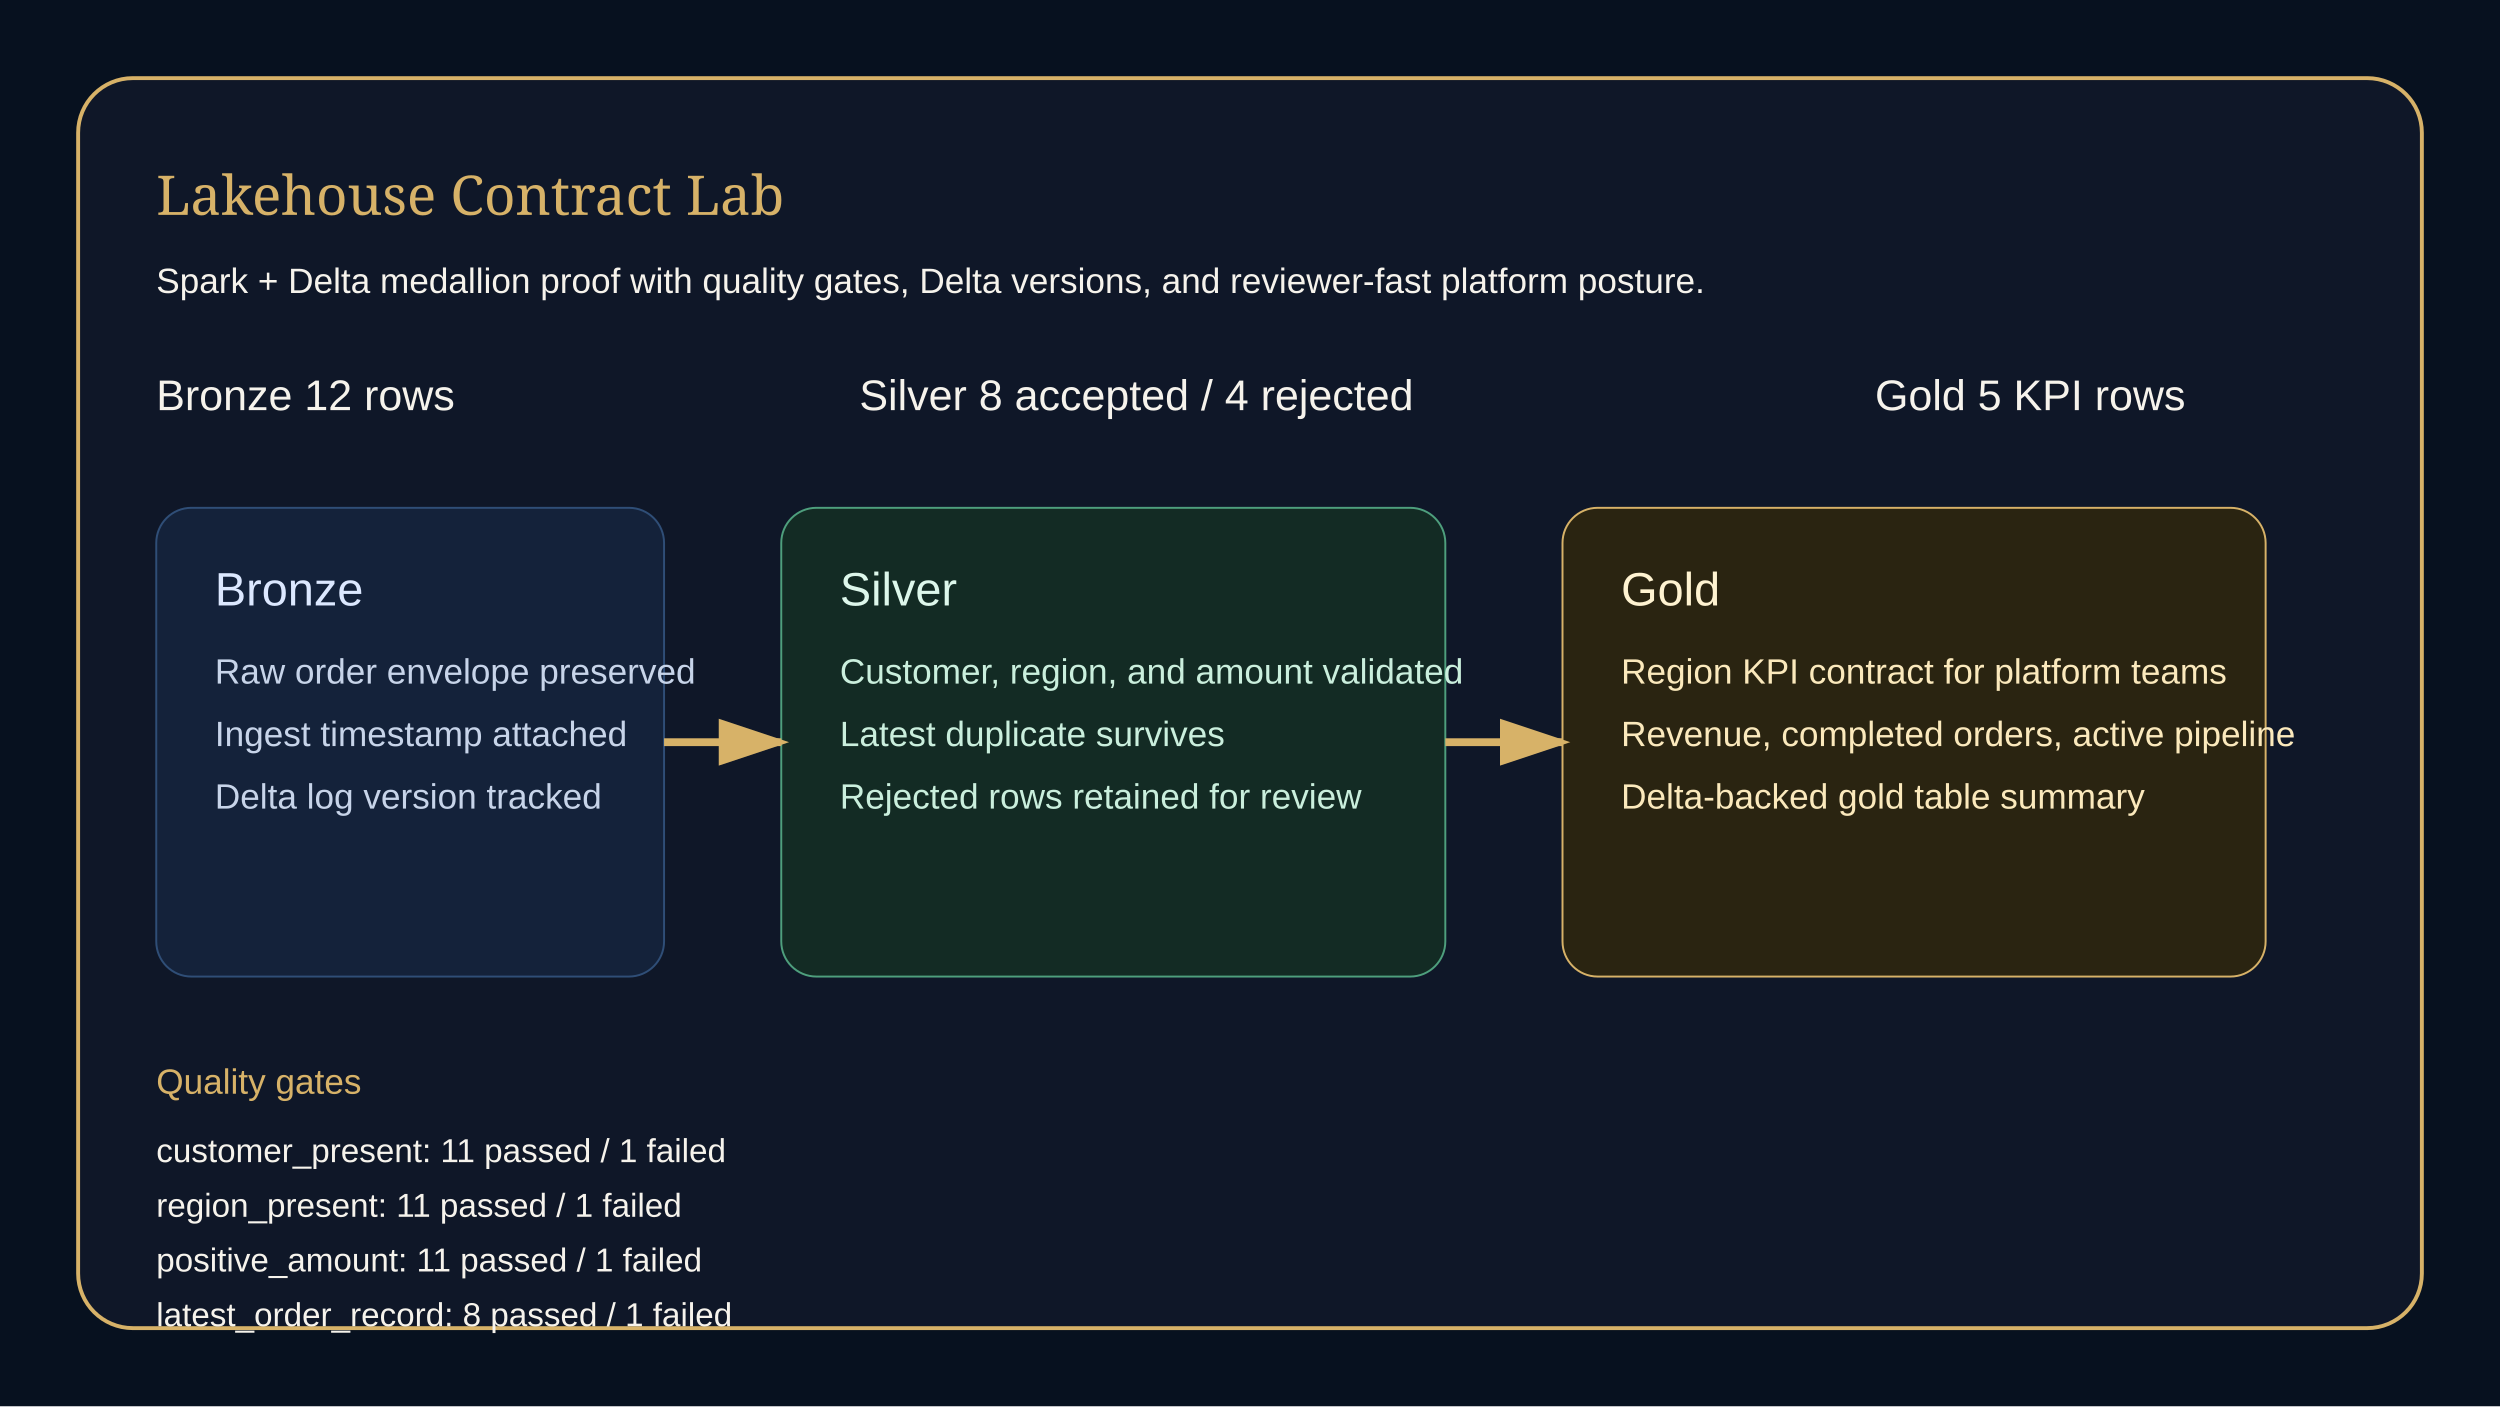
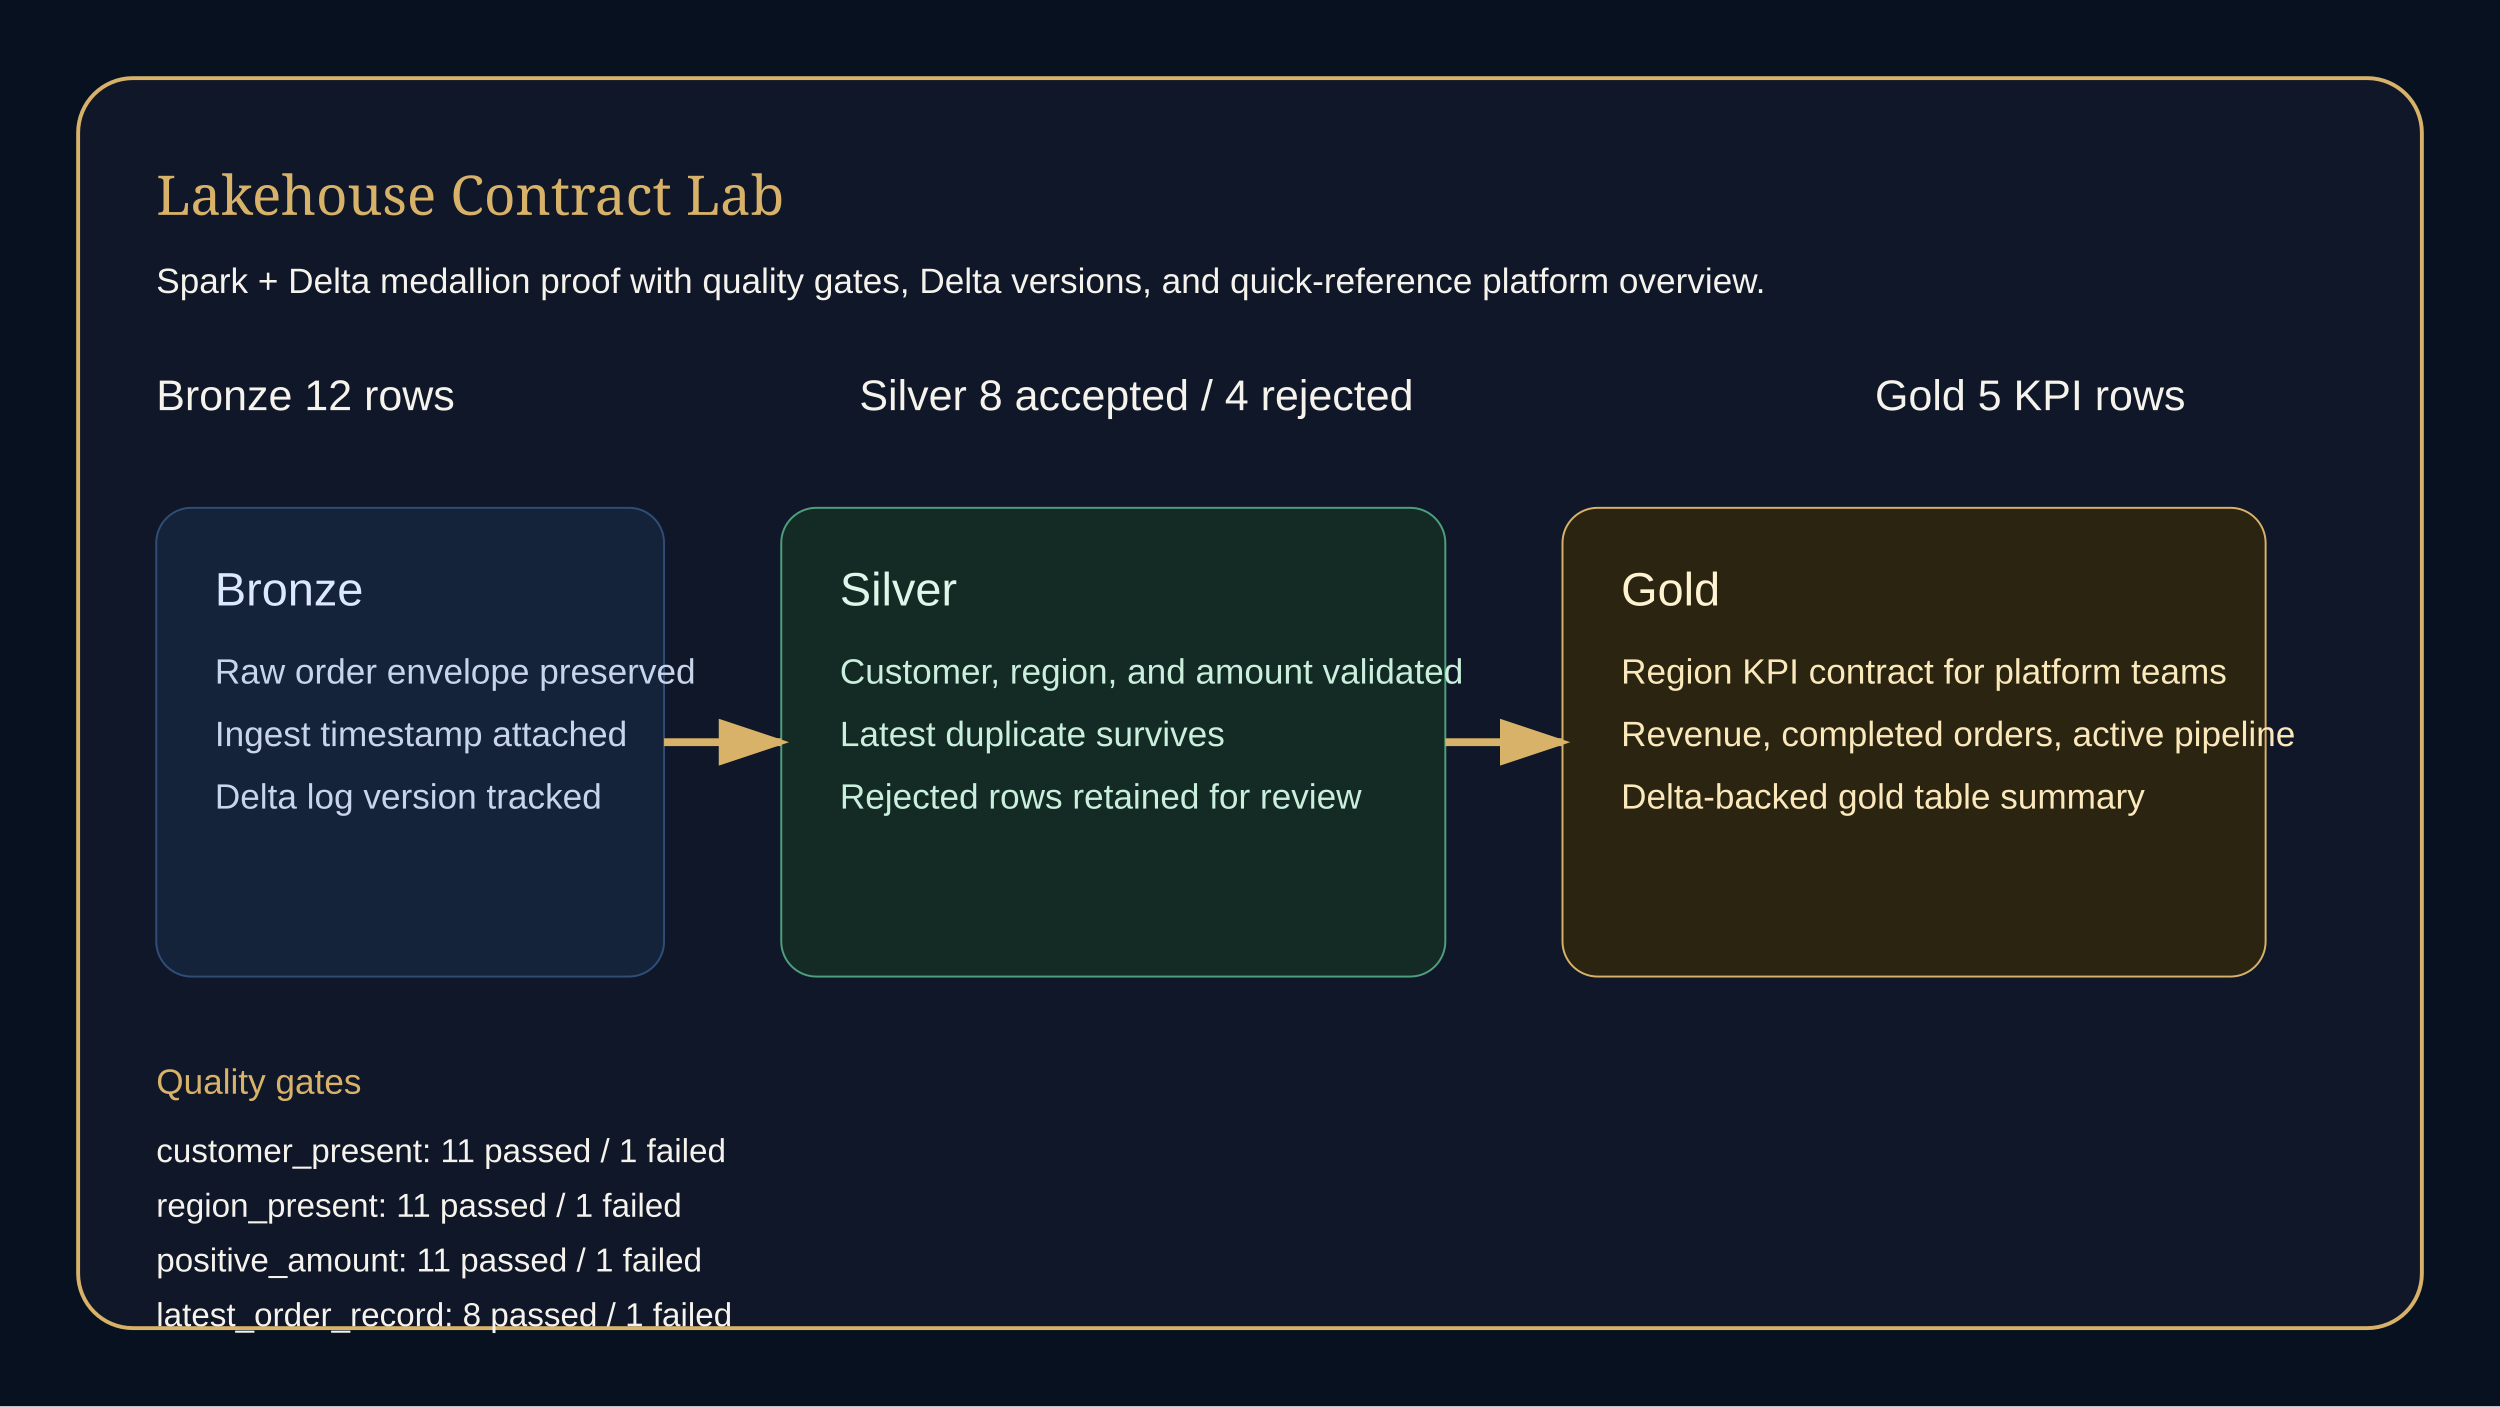
<svg xmlns="http://www.w3.org/2000/svg" width="1280" height="720" viewBox="0 0 1280 720">
  <rect width="1280" height="720" fill="#07111f" />
  <rect x="40" y="40" width="1200" height="640" rx="28" fill="#0f1728" stroke="#d7b268" stroke-width="2" />
  <text x="80" y="110" fill="#d7b268" font-family="Georgia,serif" font-size="28">Lakehouse Contract Lab</text>
-   <text x="80" y="150" fill="#f6f3ec" font-family="Arial,sans-serif" font-size="18">Spark + Delta medallion proof with quality gates, Delta versions, and reviewer-fast platform posture.</text>
+   <text x="80" y="150" fill="#f6f3ec" font-family="Arial,sans-serif" font-size="18">Spark + Delta medallion proof with quality gates, Delta versions, and quick-reference platform overview.</text>
  <text x="80" y="210" fill="#f6f3ec" font-family="Arial,sans-serif" font-size="22">Bronze 12 rows</text>
  <text x="440" y="210" fill="#f6f3ec" font-family="Arial,sans-serif" font-size="22">Silver 8 accepted / 4 rejected</text>
  <text x="960" y="210" fill="#f6f3ec" font-family="Arial,sans-serif" font-size="22">Gold 5 KPI rows</text>
  <rect x="80" y="260" width="260" height="240" rx="18" fill="#14223a" stroke="#2f4e77" />
  <rect x="400" y="260" width="340" height="240" rx="18" fill="#132b24" stroke="#4e9f7d" />
  <rect x="800" y="260" width="360" height="240" rx="18" fill="#2a2411" stroke="#d7b268" />
  <text x="110" y="310" fill="#dce8ff" font-family="Arial,sans-serif" font-size="24">Bronze</text>
  <text x="430" y="310" fill="#ddf7eb" font-family="Arial,sans-serif" font-size="24">Silver</text>
  <text x="830" y="310" fill="#fff3d1" font-family="Arial,sans-serif" font-size="24">Gold</text>
  <text x="110" y="350" fill="#c7d4e9" font-family="Arial,sans-serif" font-size="18">Raw order envelope preserved</text>
  <text x="110" y="382" fill="#c7d4e9" font-family="Arial,sans-serif" font-size="18">Ingest timestamp attached</text>
  <text x="110" y="414" fill="#c7d4e9" font-family="Arial,sans-serif" font-size="18">Delta log version tracked</text>
  <text x="430" y="350" fill="#caefdd" font-family="Arial,sans-serif" font-size="18">Customer, region, and amount validated</text>
  <text x="430" y="382" fill="#caefdd" font-family="Arial,sans-serif" font-size="18">Latest duplicate survives</text>
  <text x="430" y="414" fill="#caefdd" font-family="Arial,sans-serif" font-size="18">Rejected rows retained for review</text>
  <text x="830" y="350" fill="#fbe9bc" font-family="Arial,sans-serif" font-size="18">Region KPI contract for platform teams</text>
  <text x="830" y="382" fill="#fbe9bc" font-family="Arial,sans-serif" font-size="18">Revenue, completed orders, active pipeline</text>
  <text x="830" y="414" fill="#fbe9bc" font-family="Arial,sans-serif" font-size="18">Delta-backed gold table summary</text>
  <path d="M340 380 L400 380" stroke="#d7b268" stroke-width="4" marker-end="url(#arrow)" />
  <path d="M740 380 L800 380" stroke="#d7b268" stroke-width="4" marker-end="url(#arrow)" />
  <defs>
    <marker id="arrow" markerWidth="10" markerHeight="10" refX="8" refY="3" orient="auto">
      <path d="M0,0 L0,6 L9,3 z" fill="#d7b268" />
    </marker>
  </defs>
  <text x="80" y="560" fill="#d7b268" font-family="Arial,sans-serif" font-size="18">Quality gates</text>
  <text x="80" y="595" fill="#f6f3ec" font-family="Arial,sans-serif" font-size="17">customer_present: 11 passed / 1 failed</text>
  <text x="80" y="623" fill="#f6f3ec" font-family="Arial,sans-serif" font-size="17">region_present: 11 passed / 1 failed</text>
  <text x="80" y="651" fill="#f6f3ec" font-family="Arial,sans-serif" font-size="17">positive_amount: 11 passed / 1 failed</text>
  <text x="80" y="679" fill="#f6f3ec" font-family="Arial,sans-serif" font-size="17">latest_order_record: 8 passed / 1 failed</text>
</svg>
